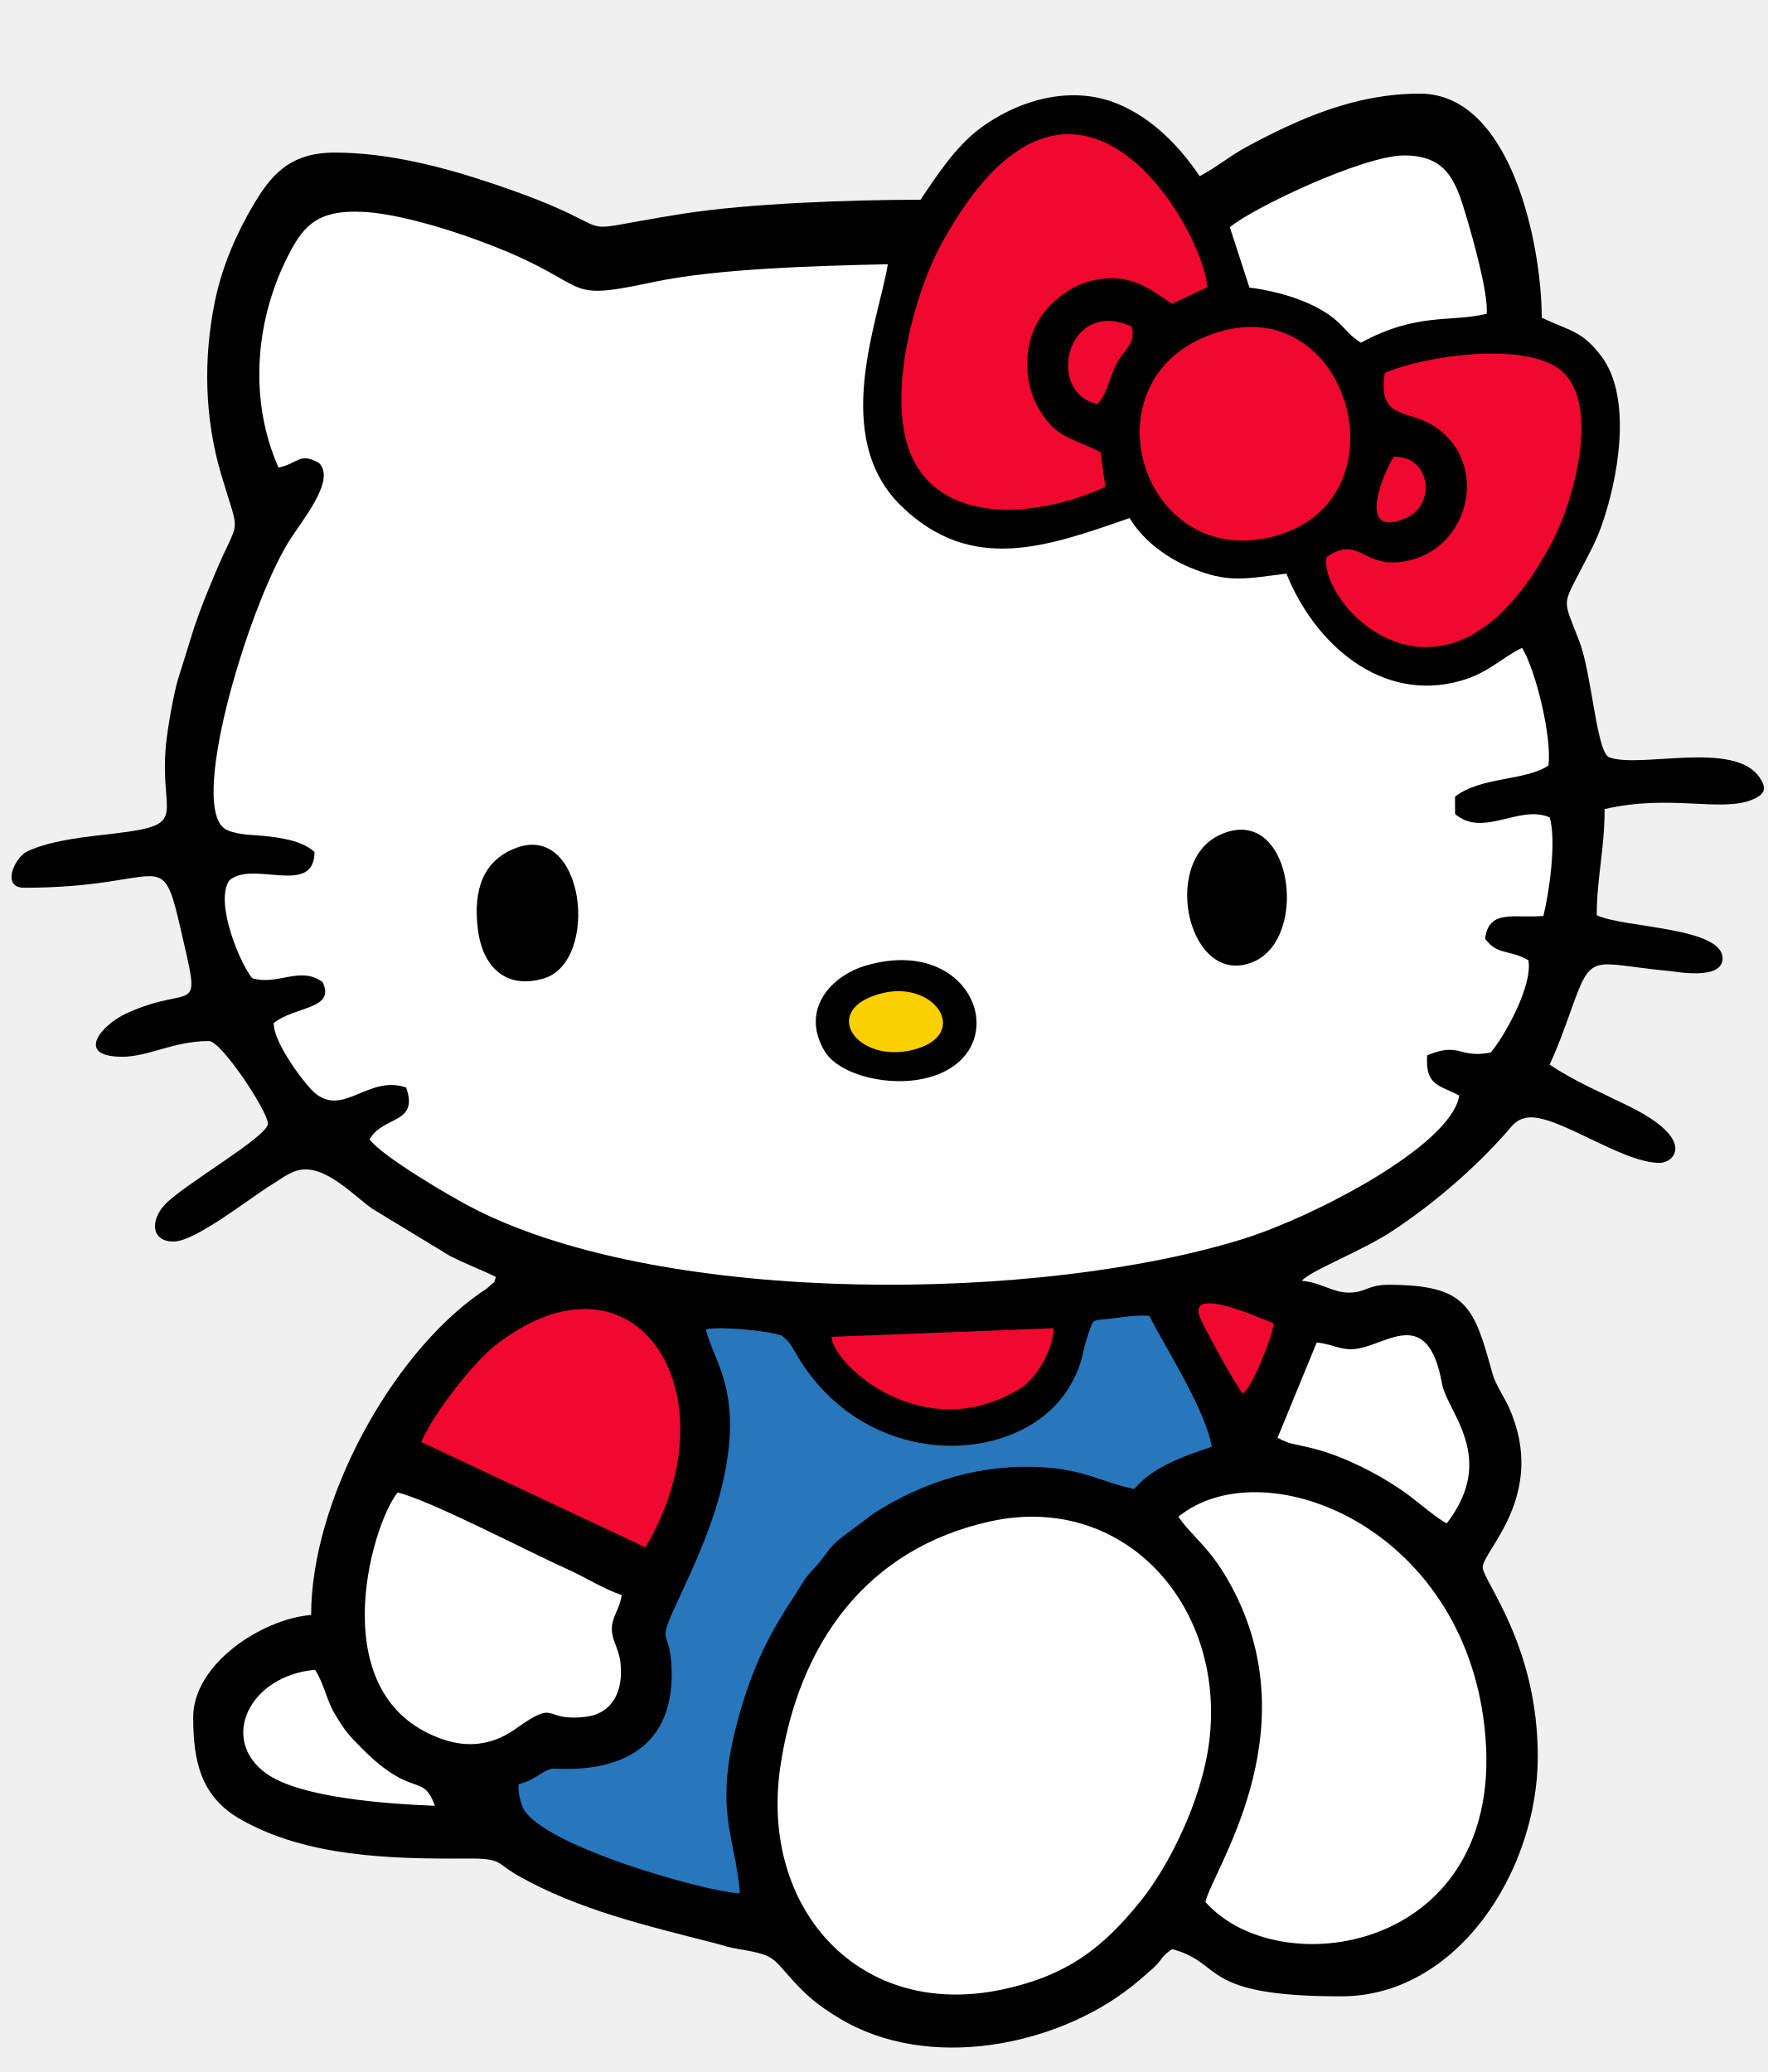
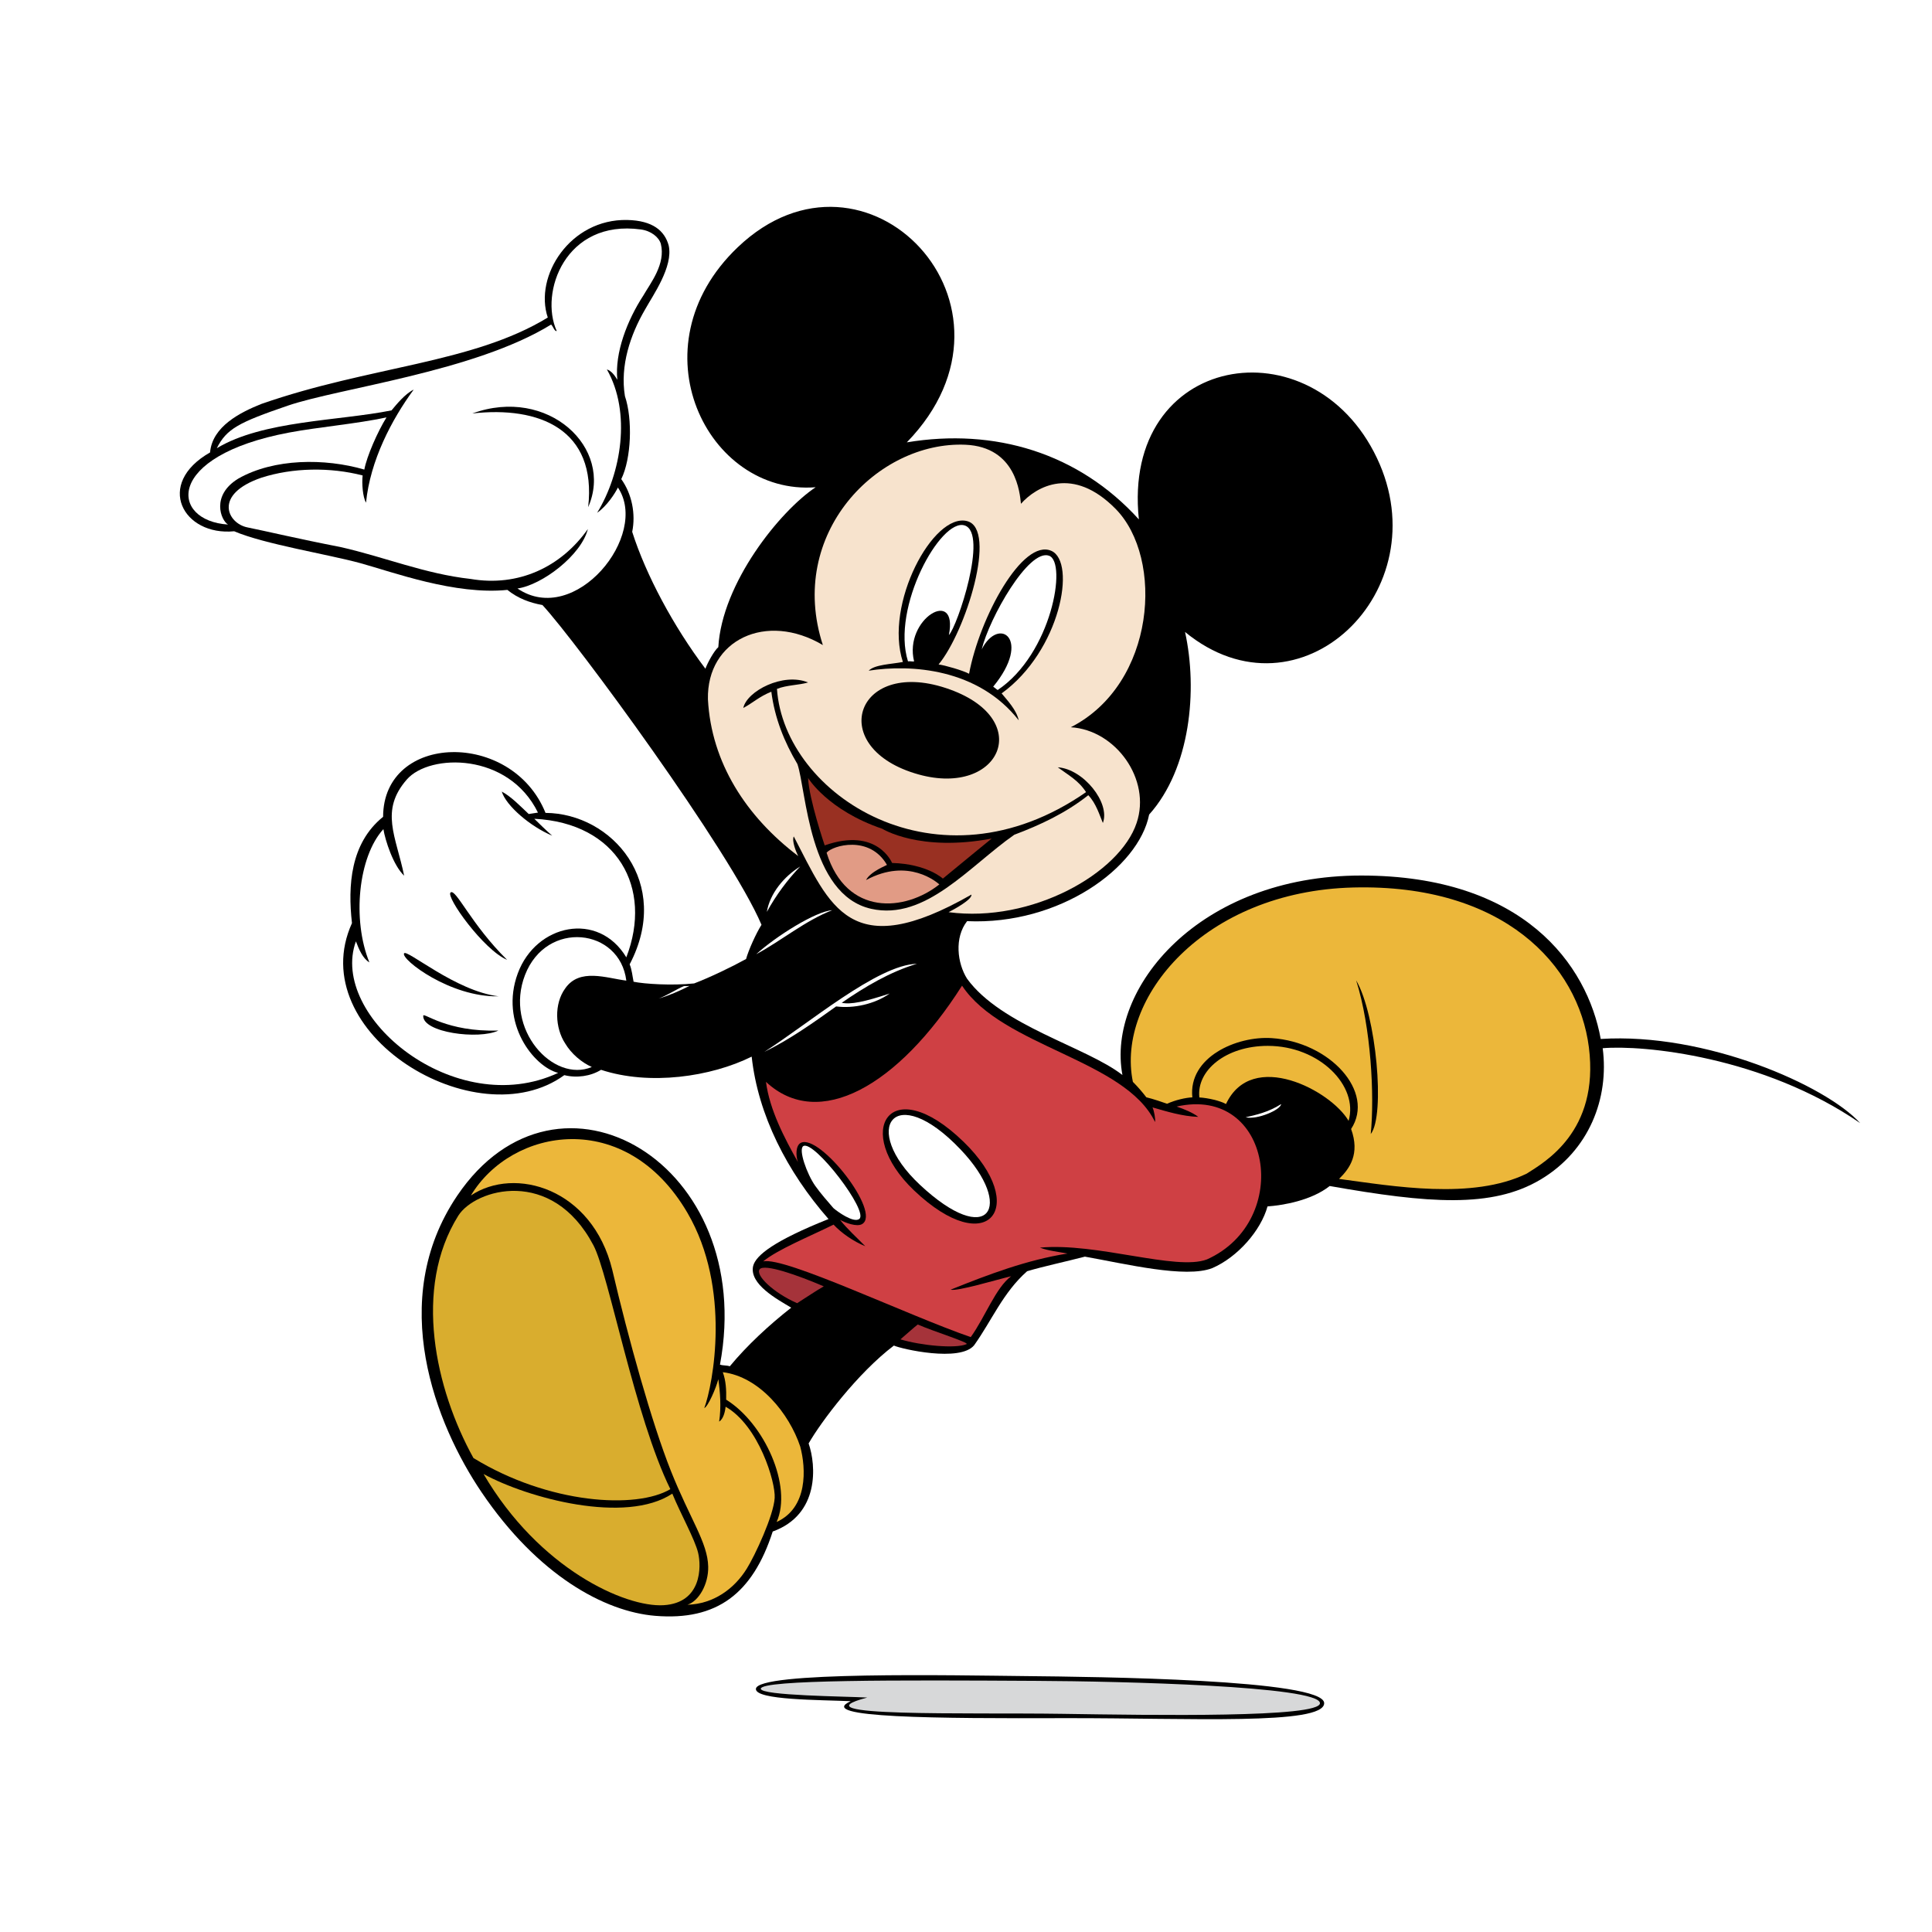
- <svg xmlns="http://www.w3.org/2000/svg" width="148pt" height="173.5pt" viewBox="0 0 148 173.5" version="1.1">
-   <g id="surface1">
-     <path style=" stroke:none;fill-rule:evenodd;fill:rgb(0%,0%,0%);fill-opacity:1;" d="M 77.074 16.727 C 71.301 16.727 62.734 17.023 57.176 17.898 C 45.969 19.656 53.941 19.598 40.988 15.285 C 37.203 14.027 32.566 12.777 28.027 12.777 C 24.234 12.777 22.68 14.691 21.215 17.16 C 19.875 19.418 18.629 22.176 18.012 25.145 C 17.008 29.977 17.117 35.004 18.52 39.734 C 20.16 45.27 20.086 43.02 17.961 48.137 C 17.273 49.793 16.922 50.633 16.301 52.406 L 14.891 56.918 C 14.516 58.223 14.059 60.855 13.914 62.199 C 13.27 68.34 16.023 69.039 9.652 69.785 C 7.527 70.035 4.266 70.332 2.273 71.297 C 1.23 71.805 0.066 74.336 2.02 74.336 C 13.816 74.336 13.469 70.633 15.105 77.707 C 16.926 85.566 16.355 82.211 10.574 84.863 C 8.492 85.816 6.23 88.488 10.25 88.488 C 12.438 88.488 14.543 87.172 17.492 87.172 C 18.539 87.172 22.43 93.066 22.43 94.086 C 22.43 95.191 15.301 99.223 13.77 100.906 C 12.555 102.242 12.672 103.961 14.531 103.961 C 16.379 103.961 20.93 100.297 22.863 99.125 C 23.629 98.66 23.723 98.5 24.539 98.141 C 26.836 97.125 29.348 99.895 31.129 101.188 L 37.68 105.172 C 39.07 105.867 40.207 106.289 41.523 106.922 C 41.25 107.68 41.504 107.191 40.98 107.699 C 40.656 108.016 40.543 108.031 40.223 108.254 C 32.637 113.559 26.051 125.809 26.051 135.23 C 21.871 135.578 16.176 139.367 16.176 143.789 C 16.176 147.504 16.828 150.457 20.137 152.34 C 25.641 155.477 32.578 155.672 39.234 155.625 C 42.074 155.605 41.566 156.035 43.387 157.066 C 48.438 159.926 54.168 161.258 59.809 162.703 C 60.859 162.973 60.816 163.035 61.926 163.219 C 65.289 163.773 64.547 164.02 67.109 166.59 C 68.117 167.602 69.016 168.238 70.289 169.008 C 77.723 173.496 88.402 171.336 94.715 166.367 C 95.375 165.848 95.93 165.355 96.492 164.855 C 97.402 164.047 97.105 163.906 98.141 163.211 C 102.574 164.395 100.285 167.164 112.297 167.164 C 121.996 167.164 128.754 156.688 128.754 147.082 C 128.754 137.863 124.289 132.551 124.145 131.281 C 124 129.996 129.641 125.246 126.352 117.883 C 125.934 116.945 125.238 116 124.957 115 C 123.418 109.457 122.859 107.582 116.246 107.582 C 114.527 107.582 114.34 108.238 112.953 108.238 C 111.559 108.238 110.617 107.387 109.004 107.25 C 109.59 106.453 114.09 104.738 116.641 103.039 C 120.121 100.719 123.391 97.91 126.164 94.785 C 126.602 94.293 126.934 93.727 127.859 93.586 C 130.277 93.219 135.742 97.375 138.961 97.375 C 140.176 97.375 142.062 95.441 136.438 92.656 C 134.16 91.531 131.816 90.535 129.742 89.148 C 130.352 87.883 130.988 86.141 131.512 84.66 C 133.324 79.551 133.168 80.695 139.844 81.316 C 140.285 81.359 144.227 82.109 144.227 80.258 C 144.227 77.617 135.934 77.711 133.691 76.637 C 133.691 73.543 134.352 71.109 134.352 67.75 C 139.855 66.469 144.117 68.051 146.723 66.953 C 147.691 66.547 148.02 66.086 147.297 65.059 C 145.133 61.984 137.289 64.371 134.738 63.414 C 133.672 63.012 133.297 56.496 132.242 53.73 C 130.84 50.039 130.754 50.855 132.488 47.457 C 133.121 46.223 133.598 45.398 134.066 44.098 C 135.434 40.316 136.75 33.391 134.082 29.836 C 132.453 27.668 131.43 27.727 129.086 26.602 C 129.086 20.664 126.59 7.84 118.879 7.84 C 113.457 7.84 108.812 9.926 104.504 12.227 C 102.957 13.051 101.961 13.949 100.445 14.754 C 98.785 12.273 96.5 9.918 93.641 8.719 C 89.48 6.973 84.938 8.57 82.004 10.793 C 79.984 12.324 78.453 14.668 77.074 16.727 Z M 77.074 16.727 " />
-     <path style=" stroke:none;fill-rule:evenodd;fill:rgb(99.609%,99.609%,99.609%);fill-opacity:1;" d="M 23.32 39.156 C 24.965 38.809 25.078 37.84 26.711 38.77 C 28.18 40.215 25.195 43.68 24.133 45.422 C 20.75 50.957 15.574 68.004 19.016 69.508 C 20.043 69.957 21.262 69.895 22.426 70.031 C 24.082 70.227 25.395 70.516 26.332 71.332 C 26.312 75.129 21.148 71.977 19.191 73.73 C 17.961 75.547 20.074 80.652 21.113 81.906 C 23.188 82.57 25.16 80.848 27.008 82.234 C 28.125 84.539 24.688 84.238 22.918 85.664 C 22.875 87.344 25.605 90.875 26.336 91.5 C 28.742 93.566 30.875 89.969 34.008 91.066 C 35.082 94.141 32.117 93.387 30.941 95.402 C 31.906 96.766 37.703 100.215 39.895 101.316 C 56.031 109.402 87.129 109.051 104.156 103.719 C 109.953 101.906 121.527 95.93 122.176 91.738 C 120.527 90.832 119.324 90.965 119.492 88.367 C 122.285 87.219 122.078 88.645 124.805 88.141 C 125.914 86.871 128.371 82.512 127.965 80.402 C 126.309 79.461 125.418 80.027 124.344 78.613 C 124.641 76.074 126.816 76.918 129.223 76.695 C 129.684 74.918 130.352 70.352 129.742 68.441 C 127.219 67.34 124.191 70.18 121.832 68.164 L 121.824 66.711 C 123.992 65.02 127.641 65.418 129.645 64.105 C 129.969 61.777 128.562 56.035 127.438 54.254 C 125.855 54.973 124.676 56.328 122.324 57 C 115.668 58.906 110.07 53.922 107.711 48.035 C 104.223 48.457 102.852 48.867 99.625 47.516 C 97.297 46.539 95.516 44.961 94.582 43.379 C 87.75 45.746 81.367 48.113 75.461 42.371 C 69.516 36.586 73.551 26.898 74.336 22.125 C 68.512 22.262 60.078 22.469 54.668 23.625 C 46.145 25.449 50.43 23.707 38.859 19.711 C 36.527 18.906 32.945 17.855 30.332 17.738 C 26.391 17.562 25.273 19.039 23.918 21.828 C 21.305 27.203 20.895 33.688 23.32 39.156 Z M 23.32 39.156 " />
-     <path style=" stroke:none;fill-rule:evenodd;fill:rgb(99.609%,99.609%,99.609%);fill-opacity:1;" d="M 82.891 127.398 C 72.504 129.695 66.855 137.676 65.336 147.926 C 63.582 159.75 71.902 169.219 84.043 166.566 C 89.426 165.391 92.363 163.066 95.473 159.223 C 97.871 156.258 100.594 150.812 101.23 145.945 C 102.715 134.566 94.184 124.906 82.891 127.398 Z M 82.891 127.398 " />
-     <path style=" stroke:none;fill-rule:evenodd;fill:rgb(15.697%,46.263%,73.631%);fill-opacity:1;" d="M 65.457 111.836 C 64.32 111.43 60.41 111.051 59.105 111.309 C 59.633 113.828 62.133 116.254 60.672 123.434 C 59.863 127.391 58.227 130.859 56.668 134.23 C 54.898 138.059 56.133 136.105 56.234 139.848 C 56.492 149.391 46.695 148 46.203 148.105 C 45.355 148.285 44.867 149.035 43.41 149.406 C 43.383 150.066 43.547 150.832 43.785 151.387 C 45.379 154.594 59.273 158.461 61.949 158.535 C 61.59 153.598 59.477 151.445 62.172 142.66 C 63.27 139.07 64.578 136.562 66.539 133.59 C 66.844 133.129 67.172 132.551 67.438 132.18 C 67.879 131.57 68 131.555 68.504 130.949 C 69.305 129.984 69.473 129.492 70.535 128.691 L 73.168 126.715 C 77.406 124.016 82.254 122.492 87.598 122.883 C 90.93 123.129 92.387 124.152 94.965 124.684 C 96.441 122.91 98.867 122.02 101.453 121.145 C 100.996 118.152 97.504 112.715 96.227 110.176 C 95.203 110.125 94.355 110.23 93.34 110.371 C 91.461 110.625 91.605 110.301 91.184 111.5 C 90.484 113.477 90.781 114.008 89.551 116.105 C 85.68 122.699 72.906 123.461 66.918 113.797 C 66.289 112.785 66.262 112.488 65.457 111.836 Z M 65.457 111.836 " />
-     <path style=" stroke:none;fill-rule:evenodd;fill:rgb(99.609%,99.609%,99.609%);fill-opacity:1;" d="M 98.66 127.004 C 99.949 128.859 101.484 129.629 103.355 133.309 C 109.504 145.402 101.473 156.727 100.926 159.262 C 107.289 166.461 126.98 163.27 124.184 143.754 C 121.852 127.477 105.625 121.359 98.66 127.004 Z M 98.66 127.004 " />
-     <path style=" stroke:none;fill-rule:evenodd;fill:rgb(94.531%,3.137%,18.042%);fill-opacity:1;" d="M 92.547 40.77 L 92.152 37.875 C 89.531 36.551 88.508 36.688 87.066 34.379 C 85.809 32.367 85.645 29.496 86.688 27.316 C 87.465 25.695 89.363 23.977 91.406 23.5 C 94.648 22.75 96.258 24.223 98.141 25.434 L 101.082 24.055 C 100.855 19.473 90.016 -0.094 78.809 20.449 C 76.609 24.477 74.031 33.473 76.43 38.422 C 79.125 43.988 86.988 43.324 92.547 40.77 Z M 92.547 40.77 " />
-     <path style=" stroke:none;fill-rule:evenodd;fill:rgb(99.609%,99.609%,99.609%);fill-opacity:1;" d="M 52.055 133.562 C 50.52 133.055 49.156 132.141 47.613 131.449 C 44.031 129.832 36.023 125.633 33.293 124.977 C 31.059 127.715 26.855 142.387 37.301 145.715 C 39.613 146.453 41.605 145.883 43.16 144.773 C 46.836 142.156 45.301 144.219 49.07 143.754 C 51.273 143.48 52.211 141.605 51.953 139.242 C 51.828 138.098 51.27 137.41 51.23 136.504 C 51.184 135.414 51.859 134.852 52.055 133.562 Z M 52.055 133.562 " />
-     <path style=" stroke:none;fill-rule:evenodd;fill:rgb(94.531%,3.137%,18.042%);fill-opacity:1;" d="M 115.941 31.238 C 115.309 35.277 117.961 34.195 120.23 35.785 C 124.629 38.859 123.055 45.48 118.336 46.836 C 114.117 48.047 114.004 44.598 111.051 46.664 C 110.48 50.938 121.441 62.02 130.102 45.078 C 131.75 41.848 133.965 33.992 130.816 31.117 C 127.969 28.516 119.242 29.766 115.941 31.238 Z M 115.941 31.238 " />
-     <path style=" stroke:none;fill-rule:evenodd;fill:rgb(94.531%,3.137%,18.042%);fill-opacity:1;" d="M 35.277 120.75 L 54.039 129.57 C 61.688 116.691 53.199 103.438 41.395 112.715 C 39.727 114.027 36.305 118.281 35.277 120.75 Z M 35.277 120.75 " />
-     <path style=" stroke:none;fill-rule:evenodd;fill:rgb(94.531%,3.137%,18.042%);fill-opacity:1;" d="M 101.602 27.934 C 90.543 31.727 95.59 48.039 106.855 44.859 C 117.918 41.734 112.941 24.043 101.602 27.934 Z M 101.602 27.934 " />
-     <path style=" stroke:none;fill-rule:evenodd;fill:rgb(99.609%,99.609%,99.609%);fill-opacity:1;" d="M 102.973 19.031 L 104.613 24.082 C 107.188 24.402 110.254 25.34 111.98 26.922 C 112.848 27.719 112.891 28.008 113.941 28.699 C 118.719 26.117 121.395 27.027 124.48 26.273 C 124.621 24.547 123.305 19.918 122.766 18.105 C 121.898 15.191 121.152 13.016 117.562 13.016 C 114.109 13.016 104.711 17.504 102.973 19.031 Z M 102.973 19.031 " />
-     <path style=" stroke:none;fill-rule:evenodd;fill:rgb(99.609%,99.609%,99.609%);fill-opacity:1;" d="M 110.246 112.414 L 106.961 120.406 C 107.066 120.469 107.188 120.438 107.23 120.539 L 107.961 120.836 C 108.016 120.852 108.91 121.051 109.035 121.078 C 109.844 121.254 110.383 121.391 111.082 121.621 C 113.441 122.402 116.098 123.82 118.004 125.246 C 118.562 125.66 120.633 127.395 121.141 127.551 C 125.387 122.02 121.172 118.285 120.734 115.852 C 119.594 109.531 116.375 112.367 113.875 112.891 C 112.379 113.207 111.746 112.566 110.246 112.414 Z M 110.246 112.414 " />
-     <path style=" stroke:none;fill-rule:evenodd;fill:rgb(0%,0%,0%);fill-opacity:1;" d="M 72.551 80.836 C 69.613 81.68 66.992 84.5 69.023 87.988 C 70.207 90.02 74.547 91.129 77.836 90.199 C 85.078 88.152 81.715 78.207 72.551 80.836 Z M 72.551 80.836 " />
-     <path style=" stroke:none;fill-rule:evenodd;fill:rgb(94.531%,3.137%,18.042%);fill-opacity:1;" d="M 69.613 111.938 C 69.777 114.324 77.375 121.211 85.426 116.258 C 86.641 115.508 88.105 113.359 88.215 111.215 Z M 69.613 111.938 " />
-     <path style=" stroke:none;fill-rule:evenodd;fill:rgb(99.609%,99.609%,99.609%);fill-opacity:1;" d="M 36.418 151.211 C 35.363 148.348 34.598 150.711 30.328 146.43 C 29.219 145.316 28.902 144.977 28.008 143.477 C 27.328 142.328 27.125 140.965 26.379 139.82 C 20.816 140.328 18.344 145.699 22.316 148.52 C 25.168 150.543 32.328 151.047 36.418 151.211 Z M 36.418 151.211 " />
-     <path style=" stroke:none;fill-rule:evenodd;fill:rgb(0%,0%,0%);fill-opacity:1;" d="M 43.008 71.082 C 40.539 72.121 39.586 74.371 40.012 77.832 C 40.363 80.73 42.168 82.914 45.516 81.934 C 50.285 80.539 48.977 68.574 43.008 71.082 Z M 43.008 71.082 " />
-     <path style=" stroke:none;fill-rule:evenodd;fill:rgb(0%,0%,0%);fill-opacity:1;" d="M 102.074 69.938 C 97.121 72.293 99.598 82.855 104.98 80.52 C 109.734 78.457 108.113 67.066 102.074 69.938 Z M 102.074 69.938 " />
-     <path style=" stroke:none;fill-rule:evenodd;fill:rgb(98.047%,81.639%,0%);fill-opacity:1;" d="M 73.875 83.164 C 68.504 84.488 71.707 89.164 76.523 87.887 C 81.289 86.625 78.316 82.07 73.875 83.164 Z M 73.875 83.164 " />
-     <path style=" stroke:none;fill-rule:evenodd;fill:rgb(94.531%,3.137%,18.042%);fill-opacity:1;" d="M 104.066 116.691 C 104.898 116.047 106.445 112.137 106.664 110.832 C 105.621 110.434 99.582 107.652 100.418 110.188 C 100.645 110.879 103.605 116.285 104.066 116.691 Z M 104.066 116.691 " />
-     <path style=" stroke:none;fill-rule:evenodd;fill:rgb(94.531%,3.137%,18.042%);fill-opacity:1;" d="M 91.887 33.828 C 92.707 32.973 92.801 31.898 93.359 30.711 C 94.109 29.117 95.086 28.973 94.773 27.352 C 89.277 24.859 87.504 32.922 91.887 33.828 Z M 91.887 33.828 " />
-     <path style=" stroke:none;fill-rule:evenodd;fill:rgb(94.531%,3.137%,18.042%);fill-opacity:1;" d="M 116.699 38.25 C 115.891 39.461 113.469 45.09 117.582 43.441 C 120.359 42.324 119.781 38.133 116.699 38.25 Z M 116.699 38.25 " />
+ <svg xmlns="http://www.w3.org/2000/svg" width="2500" height="2500" viewBox="0 0 192.756 192.756">
+   <g fill-rule="evenodd" clip-rule="evenodd">
+     <path fill="#fff" d="M0 0h192.756v192.756H0V0z" />
+     <path d="M90.473 44.134c8.76-1.456 17.127 1.045 23.152 7.687-1.744-16.604 17.283-19.725 23.75-6.127 6.299 13.243-7.715 26.733-19.143 17.358 1.279 5.802.533 13.628-3.582 18.218-1.045 5.308-8.945 11.044-18.162 10.634-1.29 1.651-.98 4.192-.004 5.742 3.425 4.712 11.878 6.79 15.501 9.607-1.615-8.628 7.637-19.901 23.822-19.901 16.184 0 22.555 8.89 23.898 16.306 10.447-.662 22.443 4.617 25.887 8.396-9.703-6.68-21.699-7.817-25.691-7.473.652 4.989-1.342 10.206-6.193 13.099-4.85 2.892-11.203 2.383-21.043.649-1.84 1.455-4.666 1.924-6.205 2.036-.658 2.402-2.98 5.061-5.514 6.156-2.662 1.036-8.619-.419-12.705-1.146-1.93.503-4.17.979-5.764 1.455-2.408 2.126-3.527 4.925-5.289 7.388-1.4 1.707-7.258.373-8.004.028-3.631 2.756-7.283 7.625-8.507 9.766.755 2.184 1.104 7.095-3.583 8.788-2.008 6.227-5.599 8.911-11.71 8.413-5.068-.414-11.725-4.039-17.338-12.331-4.547-6.717-9.514-19.113-2.428-29.591 10.08-14.902 29.951-3.173 26.215 16.857.308.111.672.056.979.168 1.735-2.099 3.946-4.142 6.128-5.849-1.399-.84-4.197-2.342-3.801-4.151.271-1.087 2.131-2.537 7.523-4.692-4.142-4.729-7.033-10.382-7.667-16.203-4.067 2.015-10.187 2.911-15.028 1.315-1.036.645-2.435.84-3.666.531-8.769 6.382-26.166-4.188-21.185-15.167-.42-3.722-.168-7.967 3.106-10.606.019-8.396 12.864-8.685 16.204-.392 6.642.047 12.667 6.968 8.395 15.111.224.532.28 1.204.392 1.735 1.091.224 3.825.401 6.045.168 1.585-.606 3.703-1.623 5.177-2.435.243-.877.989-2.547 1.54-3.414-3.105-7.331-18.525-28.32-21.855-31.902-1.259-.224-2.462-.671-3.498-1.511-5.205.532-11.417-1.772-14.636-2.659-3.218-.886-9.626-1.903-12.621-3.19-5.093.494-7.948-4.711-2.407-7.864.224-2.603 3.023-4.001 5.122-4.841 10.83-3.778 21.054-4.029 28.572-8.619-1.395-4.161 2.253-9.851 7.92-9.734 2.542.053 3.74 1.073 4.142 2.542.476 2.118-1.586 4.991-2.351 6.381-1.483 2.546-2.509 5.615-2.015 8.647.784 2.308.639 6.236-.364 8.284 1.063 1.483 1.455 3.47 1.091 5.261 1.363 4.282 4.114 9.431 7.304 13.657.224-.616.858-1.772 1.288-2.155.364-6.371 6.119-13.554 9.71-15.952-10.811.859-18.215-13.99-7.766-23.949 12.765-12.164 30.098 5.842 16.862 19.471z" />
+     <path d="M65.93 24.32c.504 2.015-1.017 3.899-1.735 5.149-1.623 2.49-2.873 5.737-2.603 8.423-.251-.429-.606-.904-1.044-1.035 2.453 4.3 1.436 10.383-.97 14.301.951-.644 1.8-1.95 2.07-2.519 3.2 4.748-4.291 13.974-10.019 10.075 2.463-.354 6.362-3.312 7.024-5.933-2.687 3.806-6.94 5.793-11.698 4.981-4.562-.504-8.647-2.211-13.013-3.19-4.057-.784-7.529-1.608-9.258-1.954-1.981-.396-3.456-3.289 1.395-4.958 3.134-1.007 6.856-1.063 10.102-.224-.093.774.009 2.164.336 2.714.419-4.198 2.556-8.284 4.757-11.278-.867.42-1.744 1.512-2.211 2.071-5.289 1.063-12.844 1.007-17.434 3.778.979-1.94 2.173-2.565 7.07-4.244 5.138-1.762 18.647-3.386 26.287-8.097.224.224.336.699.56.644-1.744-3.825.852-11.159 8.396-10.13 1.027.139 1.792.773 1.988 1.426z" fill="#fff" />
+     <path d="M58.682 50.599c.886-7.771-4.897-10.103-11.559-9.347 7.539-2.752 14.162 3.432 11.559 9.347z" />
+     <path d="M38.561 41.643c-.887 1.418-1.978 3.918-2.211 5.206-3.946-1.147-9.012-1.12-12.565.896-2.761 1.679-1.745 4.174-1.035 4.589-5.751-.363-6.4-6.833 6.1-9.179 2.939-.551 6.66-.859 9.711-1.512z" fill="#fff" />
+     <path d="M101.861 50.262c1.539-1.735 5.176-3.818 9.438.504 4.863 4.931 4.018 17.462-4.463 21.792 4.49.272 8.033 5.215 6.566 9.544-1.67 5.028-10.48 10.008-18.76 8.906.489-.252 2.358-1.253 2.281-1.756-12.132 6.947-14.105 1.154-17.729-5.8-.21.441.224 1.539.447 1.959-5.205-3.946-8.675-9.319-9.011-15.644-.126-5.947 5.835-8.752 11.467-5.408-3.624-11.124 5.465-20.358 14.217-19.988 5.086.216 5.436 4.856 5.547 5.891z" fill="#f7e3cd" />
+     <path d="M93.642 66.293c.611.074 2.414.592 3.043.928 1.051-5.625 5.338-13.523 8.206-12.264 2.523 1.107.918 9.969-4.959 14.223.602.732 1.482 1.652 1.707 2.687-4.053-5.182-10.765-5.611-14.972-4.953.606-.616 2.239-.644 3.415-.868-1.896-5.758 3.044-14.929 6.408-14.055 3.047.791-.131 11.029-2.848 14.302z" />
+     <path d="M94.67 63.359c.961-4.842-4.529-1.611-3.47 2.631-.161.028-.406-.042-.609-.007-1.693-5.359 3.274-14.328 5.653-13.559 2.379.77-.741 10.109-1.574 10.935zM104.668 55.446c1.818.665.252 9.795-5.129 13.397-.139-.084-.293-.238-.447-.335 3.904-4.737.566-7.094-1.146-3.722.747-3.092 4.683-10.085 6.722-9.34z" fill="#fff" />
+     <path d="M80.622 68.089c-.944.279-2.126.251-3.105.643.727 10.571 16.028 20.59 30.839 10.299-.756-1.176-1.777-1.701-2.82-2.477 2.547.168 5.262 3.54 4.498 5.555-.32-.749-.672-1.958-1.455-2.771-2.266 1.791-4.785 2.966-7.387 3.946-4.479 3.134-8.86 8.599-14.273 7.388-6.235-1.396-6.472-11.866-7.36-14.44-1.315-2.211-2.267-4.59-2.603-7.22-1.231.496-1.847 1.119-2.798 1.623.356-1.686 3.973-3.568 6.464-2.546z" />
+     <path d="M94.365 68.646c9.026 2.974 5.502 10.907-2.713 8.622-9.305-2.589-6.375-11.617 2.713-8.622z" />
+     <path d="M53.672 81.073c-.308.056-.65.091-.923.141-.868-.812-1.707-1.707-2.687-2.239.425 1.411 2.841 3.484 5.03 4.4-.636-.553-1.266-1.175-1.784-1.686 8.277.413 11.863 6.886 9.179 13.824-2.799-4.65-9.007-3.325-10.826 1.596-1.841 4.979 1.6 9.318 4.025 9.934-10.271 4.792-22.899-5.632-20.177-13.125.308.811.679 1.7 1.344 2.099-1.735-4.254-1.113-10.543 1.398-13.293.183 1.126.987 3.624 2.071 4.646-.812-3.953-2.456-6.495.276-9.61 2.278-2.595 10.129-2.705 13.074 3.313z" fill="#fff" />
+     <path d="M88.493 86.293c0 .028-1.679.672-2.085 1.511 4.24-2.295 7.115.266 7.311.434-3.407 2.708-9.263 3.211-11.25-3.163.601-.734 4.296-1.783 6.024 1.218z" fill="#e19b85" />
+     <path d="M76.508 90.98c.308-1.847 1.707-3.526 3.33-4.533a21.715 21.715 0 0 0-3.33 4.533z" fill="#fff" />
+     <path d="M158.523 104.486c1.072 8.442-4.48 11.495-6.203 12.607-5.438 2.641-13.316 1.249-18.723.527 1.062-1.035 2.105-2.489 1.203-4.981 2.42-3.7-2.113-8.682-7.92-9.066-3.5-.231-8.34 1.903-7.92 5.912-.645.021-1.734.272-2.518.637-.473-.164-1.373-.477-2.072-.645a15.576 15.576 0 0 0-1.342-1.539c-1.709-8.32 7.068-19.02 21.994-19.393s22.453 7.688 23.501 15.941z" fill="#ecb73a" />
+     <path d="M50.594 95.765c-2.337-.979-6.157-6.31-5.639-6.723.518-.426 2.043 3.177 5.639 6.723z" />
+     <path d="M83.028 90.812c-2.686 1.036-5.037 3.022-7.584 4.394 1.969-1.796 5.943-4.286 7.584-4.394zM62.488 97.837c-1.987-.252-4.673-1.288-6.101.783-1.12 1.539-1.008 3.945 0 5.484.615 1.036 1.651 1.903 2.658 2.352-3.843 1.613-8.766-3.766-6.661-9.189 2.145-5.522 9.455-4.673 10.104.57z" fill="#fff" />
+     <path d="M49.755 99.403c-4.828.112-9.748-3.677-9.445-4.281.244-.49 5.156 3.777 9.445 4.281z" />
+     <path d="M91.48 96.157c-2.687.811-5.149 2.267-7.5 3.891.896.195 2.281-.099 4.786-.924-1.512 1.062-3.583 1.511-5.345 1.287-2.267 1.623-4.674 3.33-7.165 4.533 4.356-2.76 11.278-8.688 15.224-8.787z" fill="#fff" />
+     <path d="M136.76 113.144c.385-3.848.027-10.662-1.457-15.335 2.002 3.399 2.926 13.481 1.457 15.335z" />
+     <path d="M115.238 111.94c.061-.271-.098-1.147-.252-1.455 1.398.403 2.959.889 4.566.947-.523-.41-1.389-.77-2.158-1.031 9.479-2.148 11.635 11.391 3.021 15.252-3.078 1.169-10.984-1.707-16.664-1.176.811.309 1.859.42 2.756.588-4.086.645-7.92 2.1-11.669 3.61.692.175 4.365-.942 6.044-1.344-1.539 1.141-2.602 4.086-4.03 6.072-6.325-2.183-18.54-8.045-20.709-7.555 1.47-1.204 4.646-2.491 7.024-3.667.77.833 1.987 1.68 3.162 2.155-.833-.854-1.791-1.707-2.519-2.631.527.294 1.662.723 2.188.429 2.006-1.119-4.207-9.048-6.096-8.115-.528.262-.518 1.302-.29 1.922-1.343-2.379-2.835-5.232-3.19-8.004 5.252 4.907 13.189.43 19.561-9.598 4.025 6.095 16.255 7.383 19.255 13.601z" fill="#cf4044" />
+     <path d="M68.236 98.383c.183.012.325-.004.549-.016-1.008.505-2.016.952-3.078 1.261.815-.296 1.814-.949 2.529-1.245z" fill="#fff" />
+     <path d="M49.727 102.817c-1.952.938-7.598.203-7.5-1.482.014-.364 2.344 1.65 7.5 1.482z" />
+     <path d="M134.549 111.829c-1.742-3.009-9.641-7.214-12.23-1.68-.594-.328-1.762-.602-2.658-.657-.301-2.693 2.654-5.146 6.822-5.146 5.175 0 9.079 4.006 8.066 7.483z" fill="#ecb73a" />
+     <path d="M124.277 111.472c.986-.23 2.246-.489 3.541-1.314-.043.572-2.392 1.587-3.541 1.314z" fill="#fff" />
+     <path d="M96.136 113.917c6.616 6.42 2.473 11.916-4.943 4.85-6.186-5.894-2.43-12.005 4.943-4.85z" />
+     <path d="M95.837 114.685c5.446 5.725 2.817 9.959-4.059 3.52-6.007-5.625-2.58-10.499 4.059-3.52z" fill="#fff" />
+     <path d="M68.588 121.008c4.399 7.52 2.546 17.155 1.679 19.478.364-.14 1.175-1.987 1.399-2.883.177 1.213.307 2.799.083 4.227.42-.243.597-.999.644-1.483 3.312 1.894 4.991 7.528 4.897 9.095-.096 1.75-1.982 5.788-2.788 7.07-1.229 1.985-3.299 3.521-5.915 3.592 1.133-.354 2.11-2.057 2.07-3.806-.054-2.406-1.81-4.739-3.722-9.543-1.912-4.805-4.253-13.237-5.849-20.065-1.996-8.148-9.729-10.345-14.104-7.416 4.046-6.746 15.427-8.831 21.606 1.734z" fill="#ecb73a" />
+     <path d="M85.715 121.628c-.594.396-2.175-.756-2.564-1.095-.544-.634-1.275-1.454-1.819-2.226-.822-1.166-1.706-3.637-1.186-3.961 1.05-.652 6.619 6.583 5.569 7.282z" fill="#fff" />
+     <path d="M59.213 124.254c1.528 2.902 4.128 17.122 7.668 24.319-3.368 2.006-12.108 1.511-19.646-3.106-3.806-6.885-6.044-16.931-1.511-24.179 1.68-2.658 9.338-4.917 13.489 2.966z" fill="#d9ad2e" />
+     <path d="M82.189 128.34c-.84.476-1.763 1.119-2.659 1.679-2.351-1.025-4.203-2.803-3.736-3.386.467-.583 3.792.592 6.395 1.707zM96.433 134.104c-1.073.476-4.552.141-6.595-.476.471-.401 1.338-1.185 1.726-1.483 1.595.701 5.196 1.815 4.869 1.959z" fill="#a5333a" />
+     <path d="M79.838 144.319c.587 2.183.781 6.107-2.351 7.527 1.59-3.579-1.217-9.829-5.037-12.201.027-.979-.028-1.902-.336-2.742 3.667.448 6.633 4.141 7.724 7.416z" fill="#ecb73a" />
+     <path d="M67.077 149.021c.812 1.987 2.249 4.553 2.575 5.904.326 1.354.382 4.992-3.443 5.226-3.824.232-12.424-3.62-17.965-13.089 4.421 2.416 14.178 5.046 18.833 1.959z" fill="#d9ad2e" />
+     <path d="M132.113 169.925c0 2.218-13.479 1.476-25.674 1.495-13.01.042-25.22-.027-21.564-1.691-3.078-.14-9.47-.099-9.459-1.217.018-1.785 20.051-1.357 26.978-1.287 6.926.07 29.719.318 29.719 2.7z" />
+     <path d="M131.693 169.925c.031 1.47-16.609 1.203-25.773 1.064-9.211-.141-26.907.349-19.394-1.624-2.057-.119-10.655-.182-10.62-.882.046-.91 13.757-.862 27.453-.783 8.366.037 28.299.511 28.334 2.225z" fill="#d7d8d9" />
+     <path d="M80.623 77.621s1.948 3.215 7.405 5.067c0 0 3.703 2.338 10.912.974 0 0-2.63 2.144-4.871 3.995 0 0-1.56-1.462-5.066-1.559 0 0-1.462-3.605-6.723-1.754-.001 0-1.56-4.579-1.657-6.723z" fill="#993022" />
  </g>
</svg>
